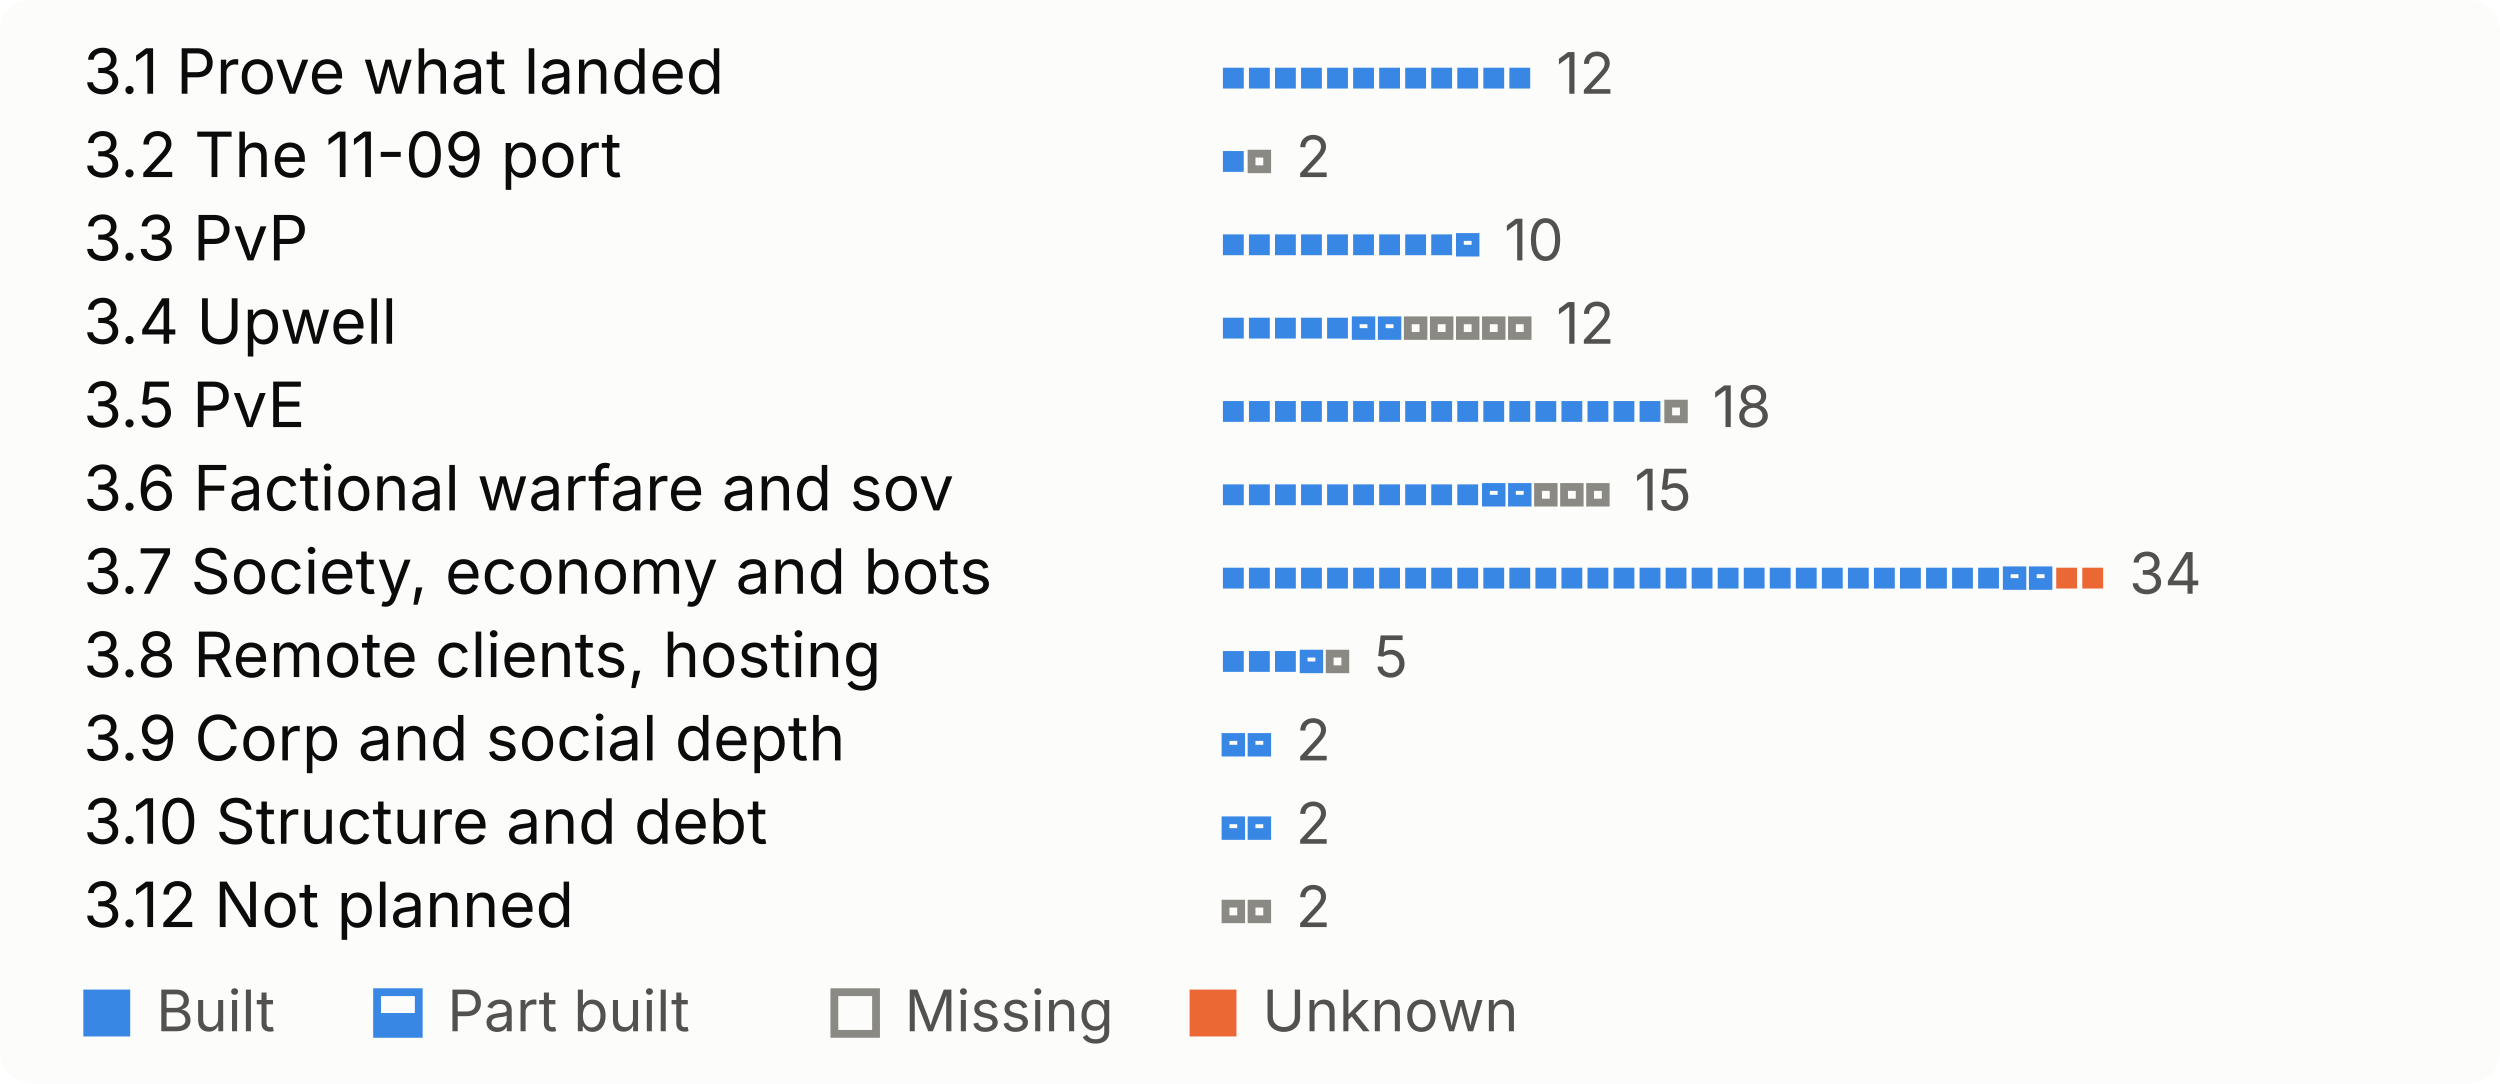
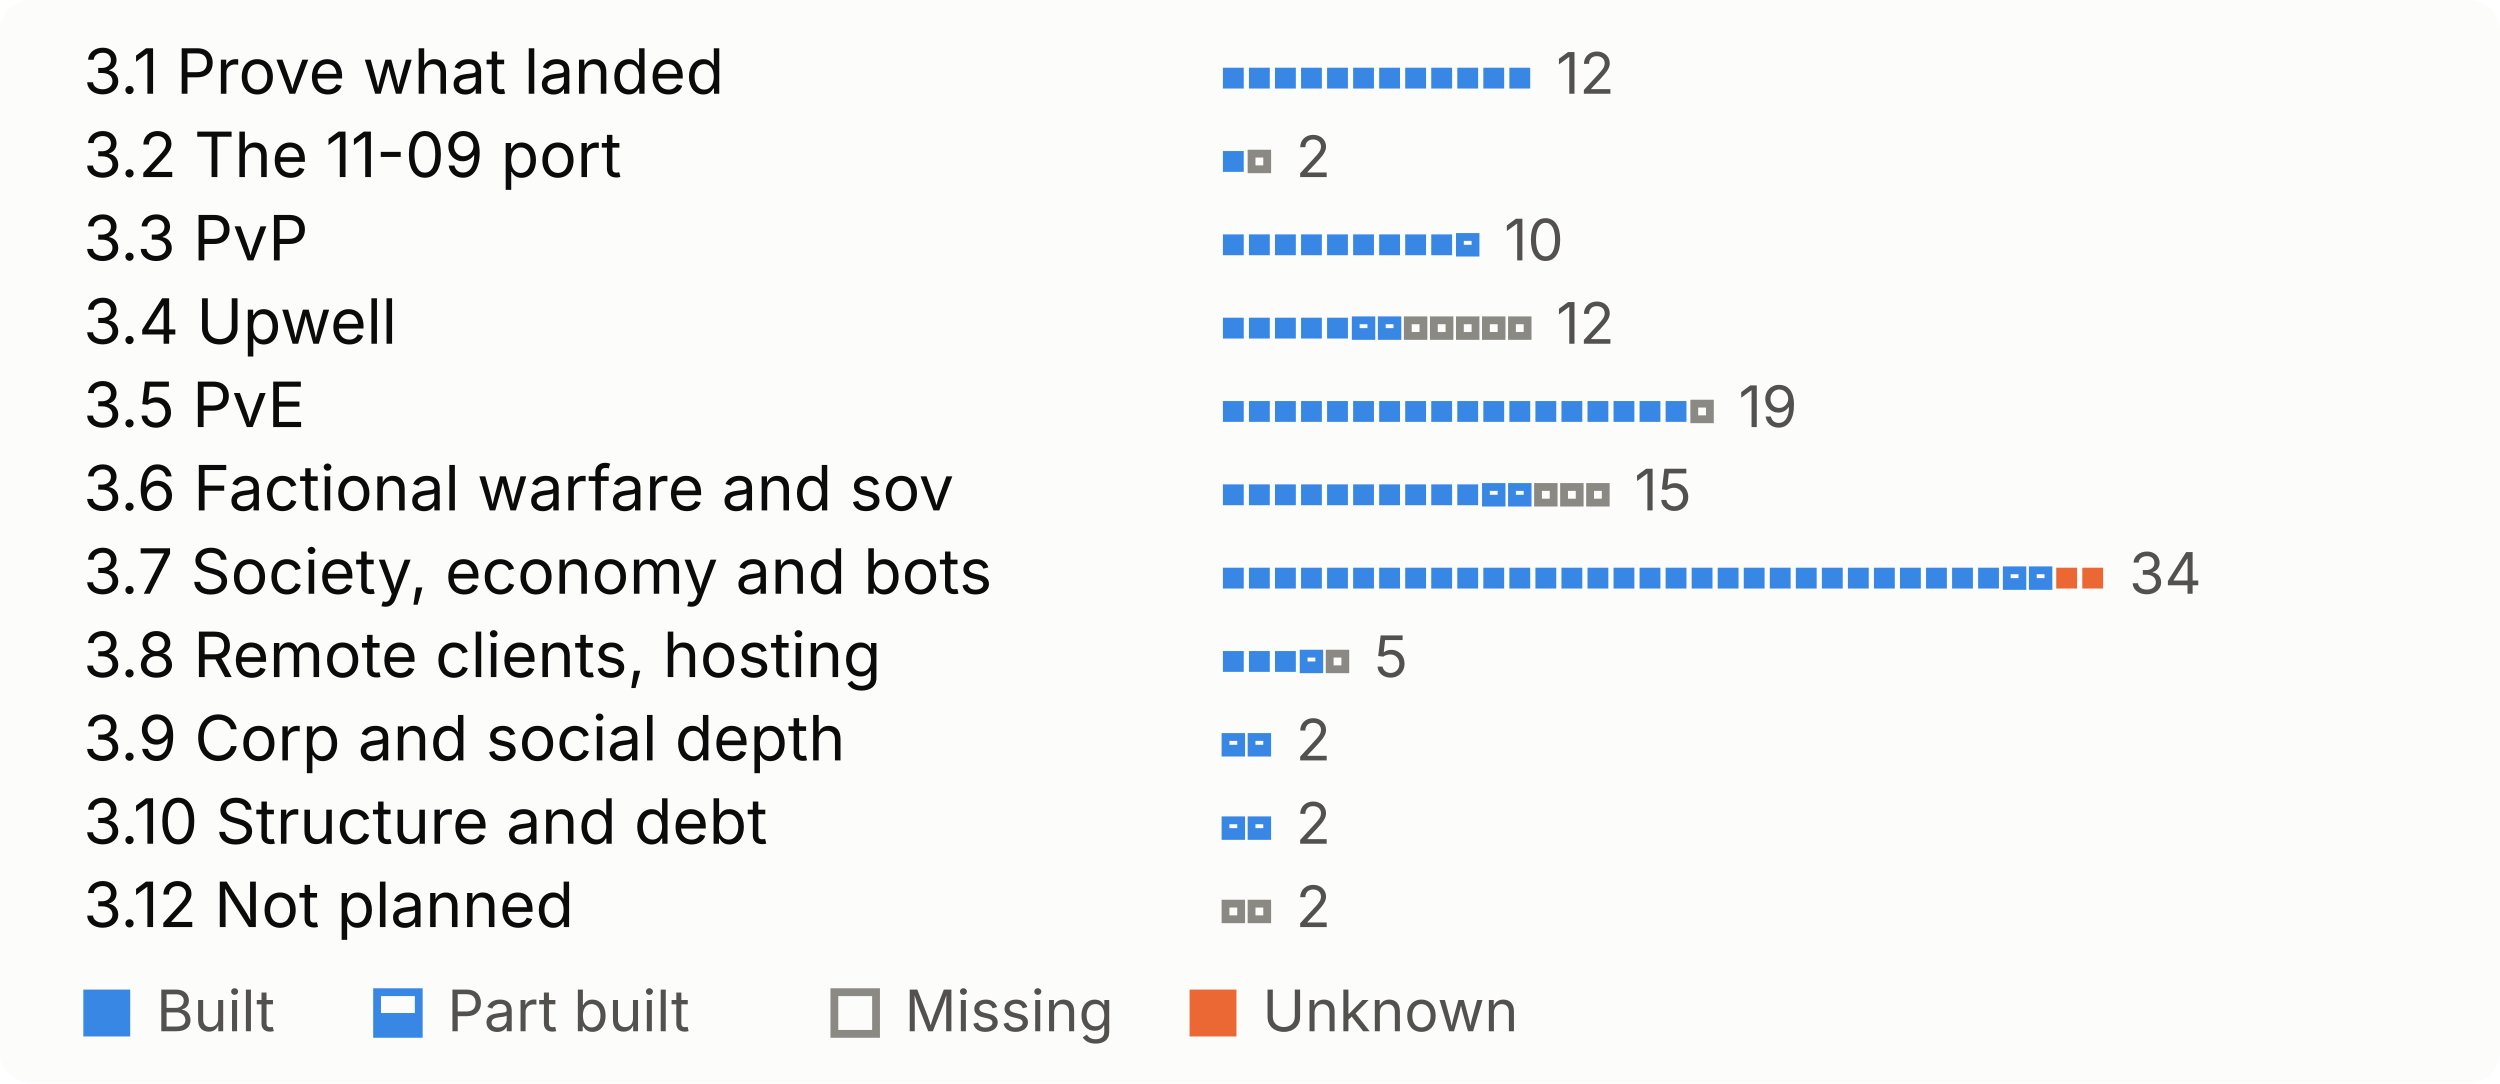
<svg xmlns="http://www.w3.org/2000/svg" width="480" height="208" viewBox="0 0 480 208" role="img" aria-label="What is left, by theme, one mark per open feature">
  <style>
.bg{fill:#fcfcfb}.t{fill:#0b0b0b}.s{fill:#52514e}.rule{fill:#e1e0d9}
.proved{fill:#184f95}.built{fill:#3987e5}.unknown{fill:#eb6834}
.part-o{fill:none;stroke:#3987e5;stroke-width:1.5}.part-f{fill:#3987e5}
.missing{fill:none;stroke:#8a8984;stroke-width:1.5}
.pass{fill:#184f95}.fail{fill:#eb6834}.none{fill:none;stroke:#8a8984;stroke-width:1.5}
@media (prefers-color-scheme:dark){
.bg{fill:#1a1a19}.t{fill:#f0efec}.s{fill:#c3c2b7}.rule{fill:#383835}
.proved{fill:#86b6ef}.built{fill:#3987e5}.unknown{fill:#d95926}
.part-o{stroke:#3987e5}.part-f{fill:#3987e5}
.missing{stroke:#8d8c85}
.pass{fill:#86b6ef}.fail{fill:#d95926}.none{stroke:#8d8c85}
}
text{font-family:system-ui,-apple-system,"Segoe UI",sans-serif;font-size:12px}
.big{font-size:26px;font-weight:600}.b{font-weight:600}.xs{font-size:11px}
</style>
  <rect width="480" height="208" rx="6" class="bg" />
  <text x="16.0" y="18.0" class="t">3.1 Prove what landed</text>
  <rect x="234.8" y="13.0" width="4" height="4" class="built" />
  <rect x="239.8" y="13.0" width="4" height="4" class="built" />
  <rect x="244.8" y="13.0" width="4" height="4" class="built" />
  <rect x="249.8" y="13.0" width="4" height="4" class="built" />
  <rect x="254.8" y="13.0" width="4" height="4" class="built" />
  <rect x="259.8" y="13.0" width="4" height="4" class="built" />
  <rect x="264.8" y="13.0" width="4" height="4" class="built" />
  <rect x="269.8" y="13.0" width="4" height="4" class="built" />
  <rect x="274.8" y="13.0" width="4" height="4" class="built" />
  <rect x="279.8" y="13.0" width="4" height="4" class="built" />
  <rect x="284.8" y="13.0" width="4" height="4" class="built" />
  <rect x="289.8" y="13.0" width="4" height="4" class="built" />
  <text x="298.8" y="18.0" class="s xs">12</text>
  <text x="16.0" y="34.0" class="t">3.2 The 11-09 port</text>
  <rect x="234.8" y="29.0" width="4" height="4" class="built" />
  <rect x="240.3" y="29.5" width="3" height="3" fill="none" class="missing" />
  <text x="248.8" y="34.0" class="s xs">2</text>
  <text x="16.0" y="50.0" class="t">3.3 PvP</text>
  <rect x="234.8" y="45.0" width="4" height="4" class="built" />
  <rect x="239.8" y="45.0" width="4" height="4" class="built" />
  <rect x="244.8" y="45.0" width="4" height="4" class="built" />
  <rect x="249.8" y="45.0" width="4" height="4" class="built" />
  <rect x="254.8" y="45.0" width="4" height="4" class="built" />
  <rect x="259.8" y="45.0" width="4" height="4" class="built" />
  <rect x="264.8" y="45.0" width="4" height="4" class="built" />
  <rect x="269.8" y="45.0" width="4" height="4" class="built" />
  <rect x="274.8" y="45.0" width="4" height="4" class="built" />
  <rect x="280.3" y="45.5" width="3" height="3" fill="none" class="part-o" />
  <rect x="279.8" y="47.0" width="4" height="2.0" class="part-f" />
  <text x="288.8" y="50.0" class="s xs">10</text>
  <text x="16.0" y="66.0" class="t">3.4 Upwell</text>
  <rect x="234.8" y="61.0" width="4" height="4" class="built" />
  <rect x="239.8" y="61.0" width="4" height="4" class="built" />
  <rect x="244.8" y="61.0" width="4" height="4" class="built" />
  <rect x="249.8" y="61.0" width="4" height="4" class="built" />
  <rect x="254.8" y="61.0" width="4" height="4" class="built" />
  <rect x="260.3" y="61.5" width="3" height="3" fill="none" class="part-o" />
  <rect x="259.8" y="63.0" width="4" height="2.0" class="part-f" />
  <rect x="265.3" y="61.5" width="3" height="3" fill="none" class="part-o" />
  <rect x="264.8" y="63.0" width="4" height="2.0" class="part-f" />
  <rect x="270.3" y="61.5" width="3" height="3" fill="none" class="missing" />
  <rect x="275.3" y="61.5" width="3" height="3" fill="none" class="missing" />
  <rect x="280.3" y="61.5" width="3" height="3" fill="none" class="missing" />
  <rect x="285.3" y="61.5" width="3" height="3" fill="none" class="missing" />
  <rect x="290.3" y="61.5" width="3" height="3" fill="none" class="missing" />
  <text x="298.8" y="66.0" class="s xs">12</text>
  <text x="16.0" y="82.0" class="t">3.5 PvE</text>
  <rect x="234.8" y="77.0" width="4" height="4" class="built" />
  <rect x="239.8" y="77.0" width="4" height="4" class="built" />
  <rect x="244.8" y="77.0" width="4" height="4" class="built" />
  <rect x="249.8" y="77.0" width="4" height="4" class="built" />
  <rect x="254.8" y="77.0" width="4" height="4" class="built" />
  <rect x="259.8" y="77.0" width="4" height="4" class="built" />
  <rect x="264.8" y="77.0" width="4" height="4" class="built" />
  <rect x="269.8" y="77.0" width="4" height="4" class="built" />
  <rect x="274.8" y="77.0" width="4" height="4" class="built" />
  <rect x="279.8" y="77.0" width="4" height="4" class="built" />
  <rect x="284.8" y="77.0" width="4" height="4" class="built" />
  <rect x="289.8" y="77.0" width="4" height="4" class="built" />
  <rect x="294.8" y="77.0" width="4" height="4" class="built" />
  <rect x="299.8" y="77.0" width="4" height="4" class="built" />
  <rect x="304.8" y="77.0" width="4" height="4" class="built" />
  <rect x="309.8" y="77.0" width="4" height="4" class="built" />
  <rect x="314.8" y="77.0" width="4" height="4" class="built" />
-   <rect x="320.3" y="77.5" width="3" height="3" fill="none" class="missing" />
-   <text x="328.8" y="82.0" class="s xs">18</text>
+   <rect x="319.8" y="77.0" width="4" height="4" class="built" />
+   <rect x="325.3" y="77.5" width="3" height="3" fill="none" class="missing" />
+   <text x="333.8" y="82.0" class="s xs">19</text>
  <text x="16.0" y="98.0" class="t">3.6 Factional warfare and sov</text>
  <rect x="234.8" y="93.0" width="4" height="4" class="built" />
  <rect x="239.8" y="93.0" width="4" height="4" class="built" />
  <rect x="244.8" y="93.0" width="4" height="4" class="built" />
  <rect x="249.8" y="93.0" width="4" height="4" class="built" />
  <rect x="254.8" y="93.0" width="4" height="4" class="built" />
  <rect x="259.8" y="93.0" width="4" height="4" class="built" />
  <rect x="264.8" y="93.0" width="4" height="4" class="built" />
  <rect x="269.8" y="93.0" width="4" height="4" class="built" />
  <rect x="274.8" y="93.0" width="4" height="4" class="built" />
  <rect x="279.8" y="93.0" width="4" height="4" class="built" />
  <rect x="285.3" y="93.5" width="3" height="3" fill="none" class="part-o" />
  <rect x="284.8" y="95.0" width="4" height="2.0" class="part-f" />
  <rect x="290.3" y="93.5" width="3" height="3" fill="none" class="part-o" />
  <rect x="289.8" y="95.0" width="4" height="2.0" class="part-f" />
  <rect x="295.3" y="93.5" width="3" height="3" fill="none" class="missing" />
  <rect x="300.3" y="93.5" width="3" height="3" fill="none" class="missing" />
  <rect x="305.3" y="93.5" width="3" height="3" fill="none" class="missing" />
  <text x="313.8" y="98.0" class="s xs">15</text>
  <text x="16.0" y="114.0" class="t">3.7 Society, economy and bots</text>
  <rect x="234.8" y="109.0" width="4" height="4" class="built" />
  <rect x="239.8" y="109.0" width="4" height="4" class="built" />
  <rect x="244.8" y="109.0" width="4" height="4" class="built" />
  <rect x="249.8" y="109.0" width="4" height="4" class="built" />
  <rect x="254.8" y="109.0" width="4" height="4" class="built" />
  <rect x="259.8" y="109.0" width="4" height="4" class="built" />
  <rect x="264.8" y="109.0" width="4" height="4" class="built" />
  <rect x="269.8" y="109.0" width="4" height="4" class="built" />
  <rect x="274.8" y="109.0" width="4" height="4" class="built" />
  <rect x="279.8" y="109.0" width="4" height="4" class="built" />
  <rect x="284.8" y="109.0" width="4" height="4" class="built" />
  <rect x="289.8" y="109.0" width="4" height="4" class="built" />
  <rect x="294.8" y="109.0" width="4" height="4" class="built" />
  <rect x="299.8" y="109.0" width="4" height="4" class="built" />
  <rect x="304.8" y="109.0" width="4" height="4" class="built" />
  <rect x="309.8" y="109.0" width="4" height="4" class="built" />
  <rect x="314.8" y="109.0" width="4" height="4" class="built" />
  <rect x="319.8" y="109.0" width="4" height="4" class="built" />
  <rect x="324.8" y="109.0" width="4" height="4" class="built" />
  <rect x="329.8" y="109.0" width="4" height="4" class="built" />
  <rect x="334.8" y="109.0" width="4" height="4" class="built" />
  <rect x="339.8" y="109.0" width="4" height="4" class="built" />
  <rect x="344.8" y="109.0" width="4" height="4" class="built" />
  <rect x="349.8" y="109.0" width="4" height="4" class="built" />
  <rect x="354.8" y="109.0" width="4" height="4" class="built" />
  <rect x="359.8" y="109.0" width="4" height="4" class="built" />
  <rect x="364.8" y="109.0" width="4" height="4" class="built" />
  <rect x="369.8" y="109.0" width="4" height="4" class="built" />
  <rect x="374.8" y="109.0" width="4" height="4" class="built" />
  <rect x="379.8" y="109.0" width="4" height="4" class="built" />
  <rect x="385.3" y="109.5" width="3" height="3" fill="none" class="part-o" />
  <rect x="384.8" y="111.0" width="4" height="2.0" class="part-f" />
  <rect x="390.3" y="109.5" width="3" height="3" fill="none" class="part-o" />
  <rect x="389.8" y="111.0" width="4" height="2.0" class="part-f" />
  <rect x="394.8" y="109.0" width="4" height="4" class="unknown" />
  <rect x="399.8" y="109.0" width="4" height="4" class="unknown" />
  <text x="408.8" y="114.0" class="s xs">34</text>
  <text x="16.0" y="130.0" class="t">3.8 Remote clients, hosting</text>
  <rect x="234.8" y="125.0" width="4" height="4" class="built" />
  <rect x="239.8" y="125.0" width="4" height="4" class="built" />
  <rect x="244.8" y="125.0" width="4" height="4" class="built" />
  <rect x="250.3" y="125.5" width="3" height="3" fill="none" class="part-o" />
  <rect x="249.8" y="127.0" width="4" height="2.0" class="part-f" />
  <rect x="255.3" y="125.5" width="3" height="3" fill="none" class="missing" />
  <text x="263.8" y="130.0" class="s xs">5</text>
  <text x="16.0" y="146.0" class="t">3.9 Corp and social depth</text>
  <rect x="235.3" y="141.5" width="3" height="3" fill="none" class="part-o" />
  <rect x="234.8" y="143.0" width="4" height="2.0" class="part-f" />
  <rect x="240.3" y="141.5" width="3" height="3" fill="none" class="part-o" />
  <rect x="239.8" y="143.0" width="4" height="2.0" class="part-f" />
  <text x="248.8" y="146.0" class="s xs">2</text>
  <text x="16.0" y="162.0" class="t">3.10 Structure and debt</text>
  <rect x="235.3" y="157.5" width="3" height="3" fill="none" class="part-o" />
  <rect x="234.8" y="159.0" width="4" height="2.0" class="part-f" />
  <rect x="240.3" y="157.5" width="3" height="3" fill="none" class="part-o" />
  <rect x="239.8" y="159.0" width="4" height="2.0" class="part-f" />
  <text x="248.8" y="162.0" class="s xs">2</text>
  <text x="16.0" y="178.0" class="t">3.12 Not planned</text>
  <rect x="235.3" y="173.5" width="3" height="3" fill="none" class="missing" />
  <rect x="240.3" y="173.5" width="3" height="3" fill="none" class="missing" />
  <text x="248.8" y="178.0" class="s xs">2</text>
  <rect x="16.0" y="190.0" width="9" height="9" class="built" />
  <text x="30.0" y="198.0" class="s xs">Built</text>
  <rect x="72.4" y="190.5" width="8" height="8" fill="none" class="part-o" />
  <rect x="71.9" y="194.5" width="9" height="4.5" class="part-f" />
  <text x="85.9" y="198.0" class="s xs">Part built</text>
  <rect x="160.2" y="190.5" width="8" height="8" fill="none" class="missing" />
  <text x="173.7" y="198.0" class="s xs">Missing</text>
  <rect x="228.4" y="190.0" width="9" height="9" class="unknown" />
  <text x="242.4" y="198.0" class="s xs">Unknown</text>
</svg>
